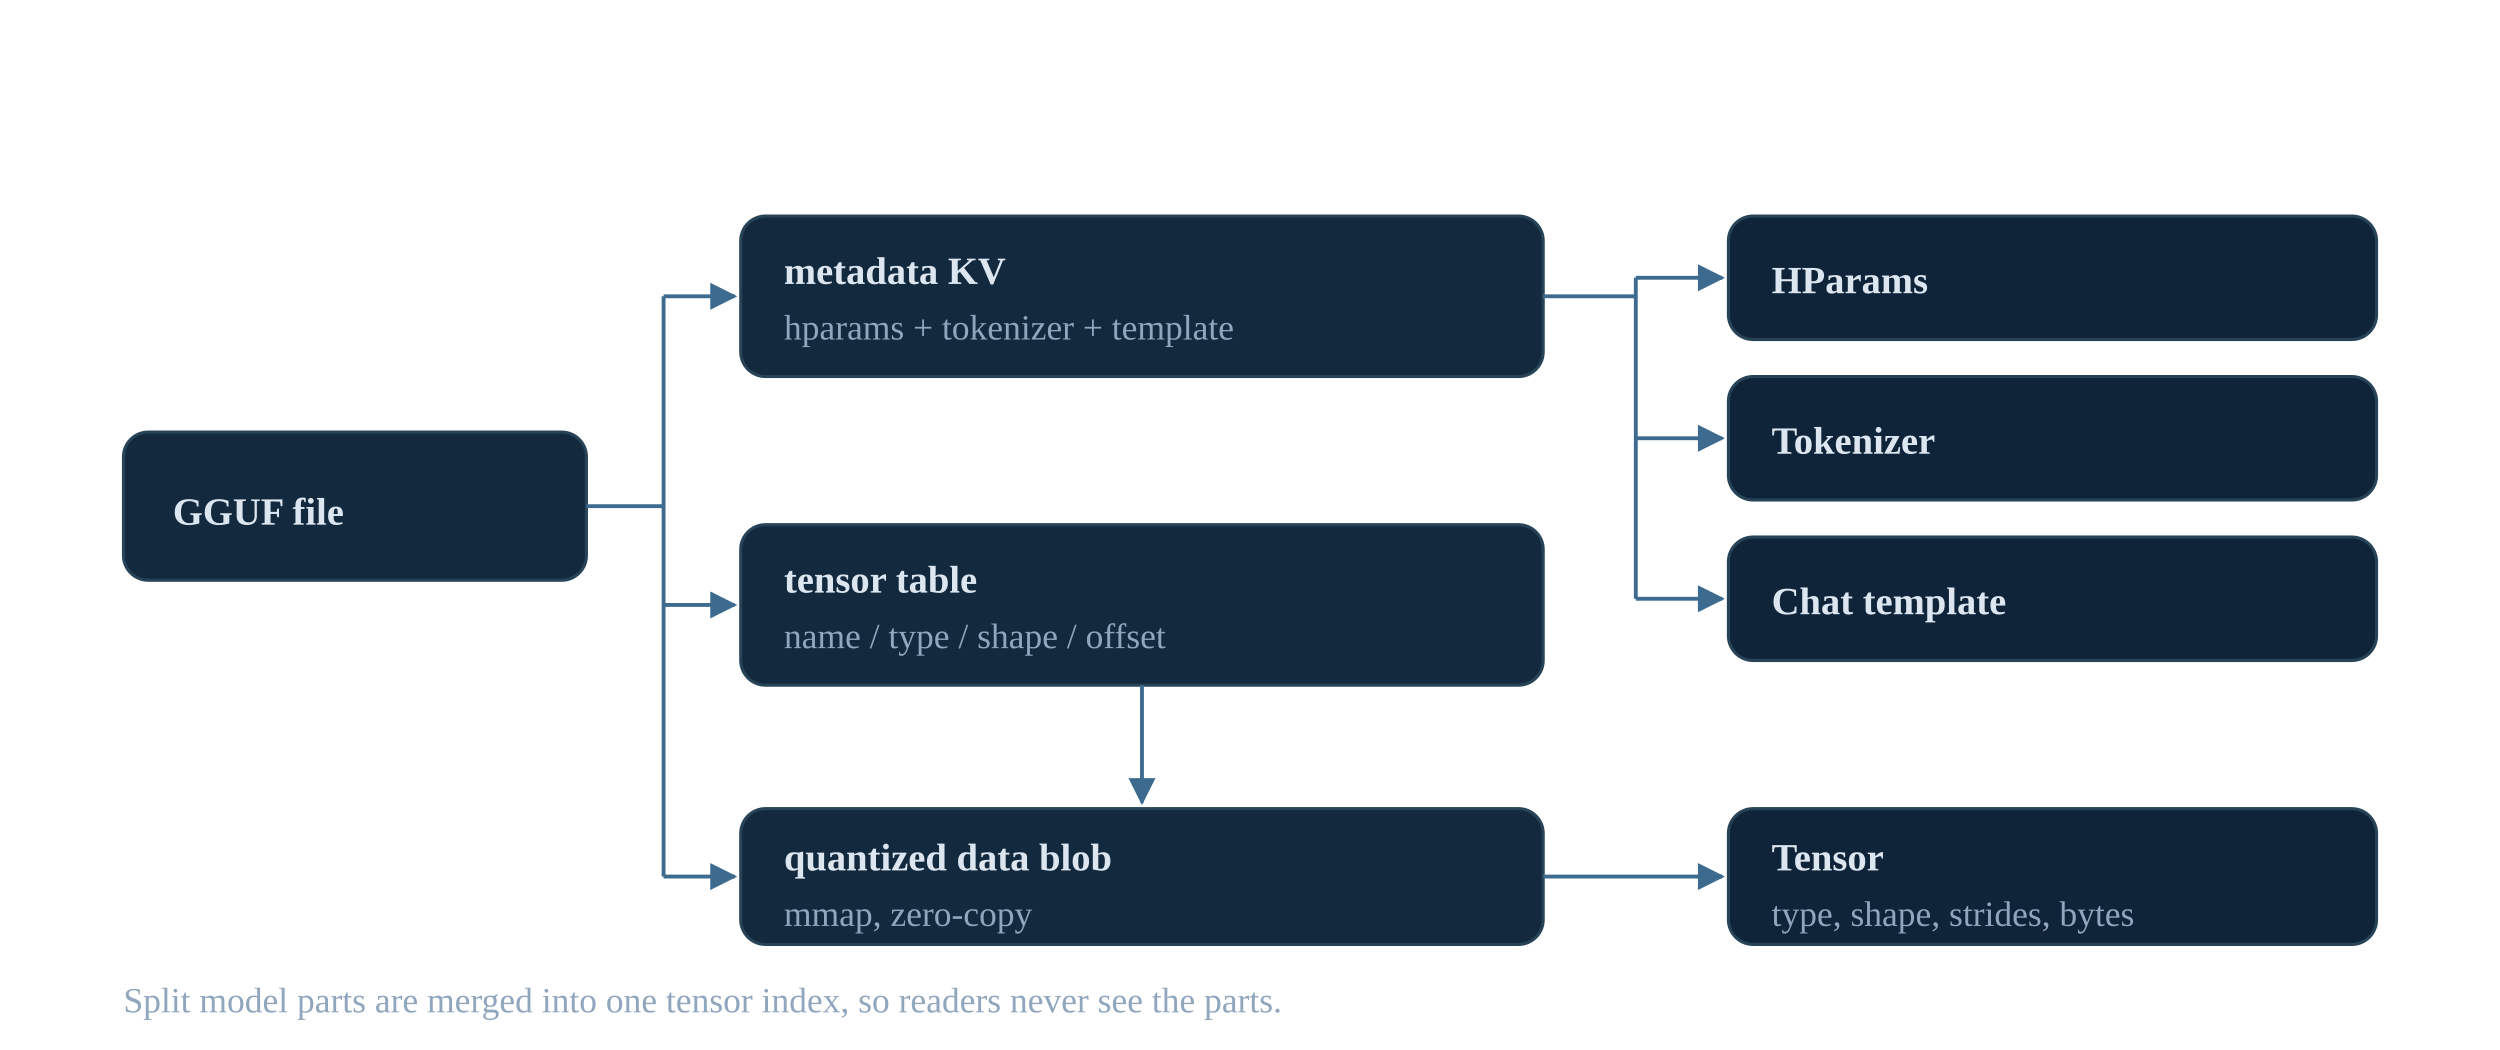
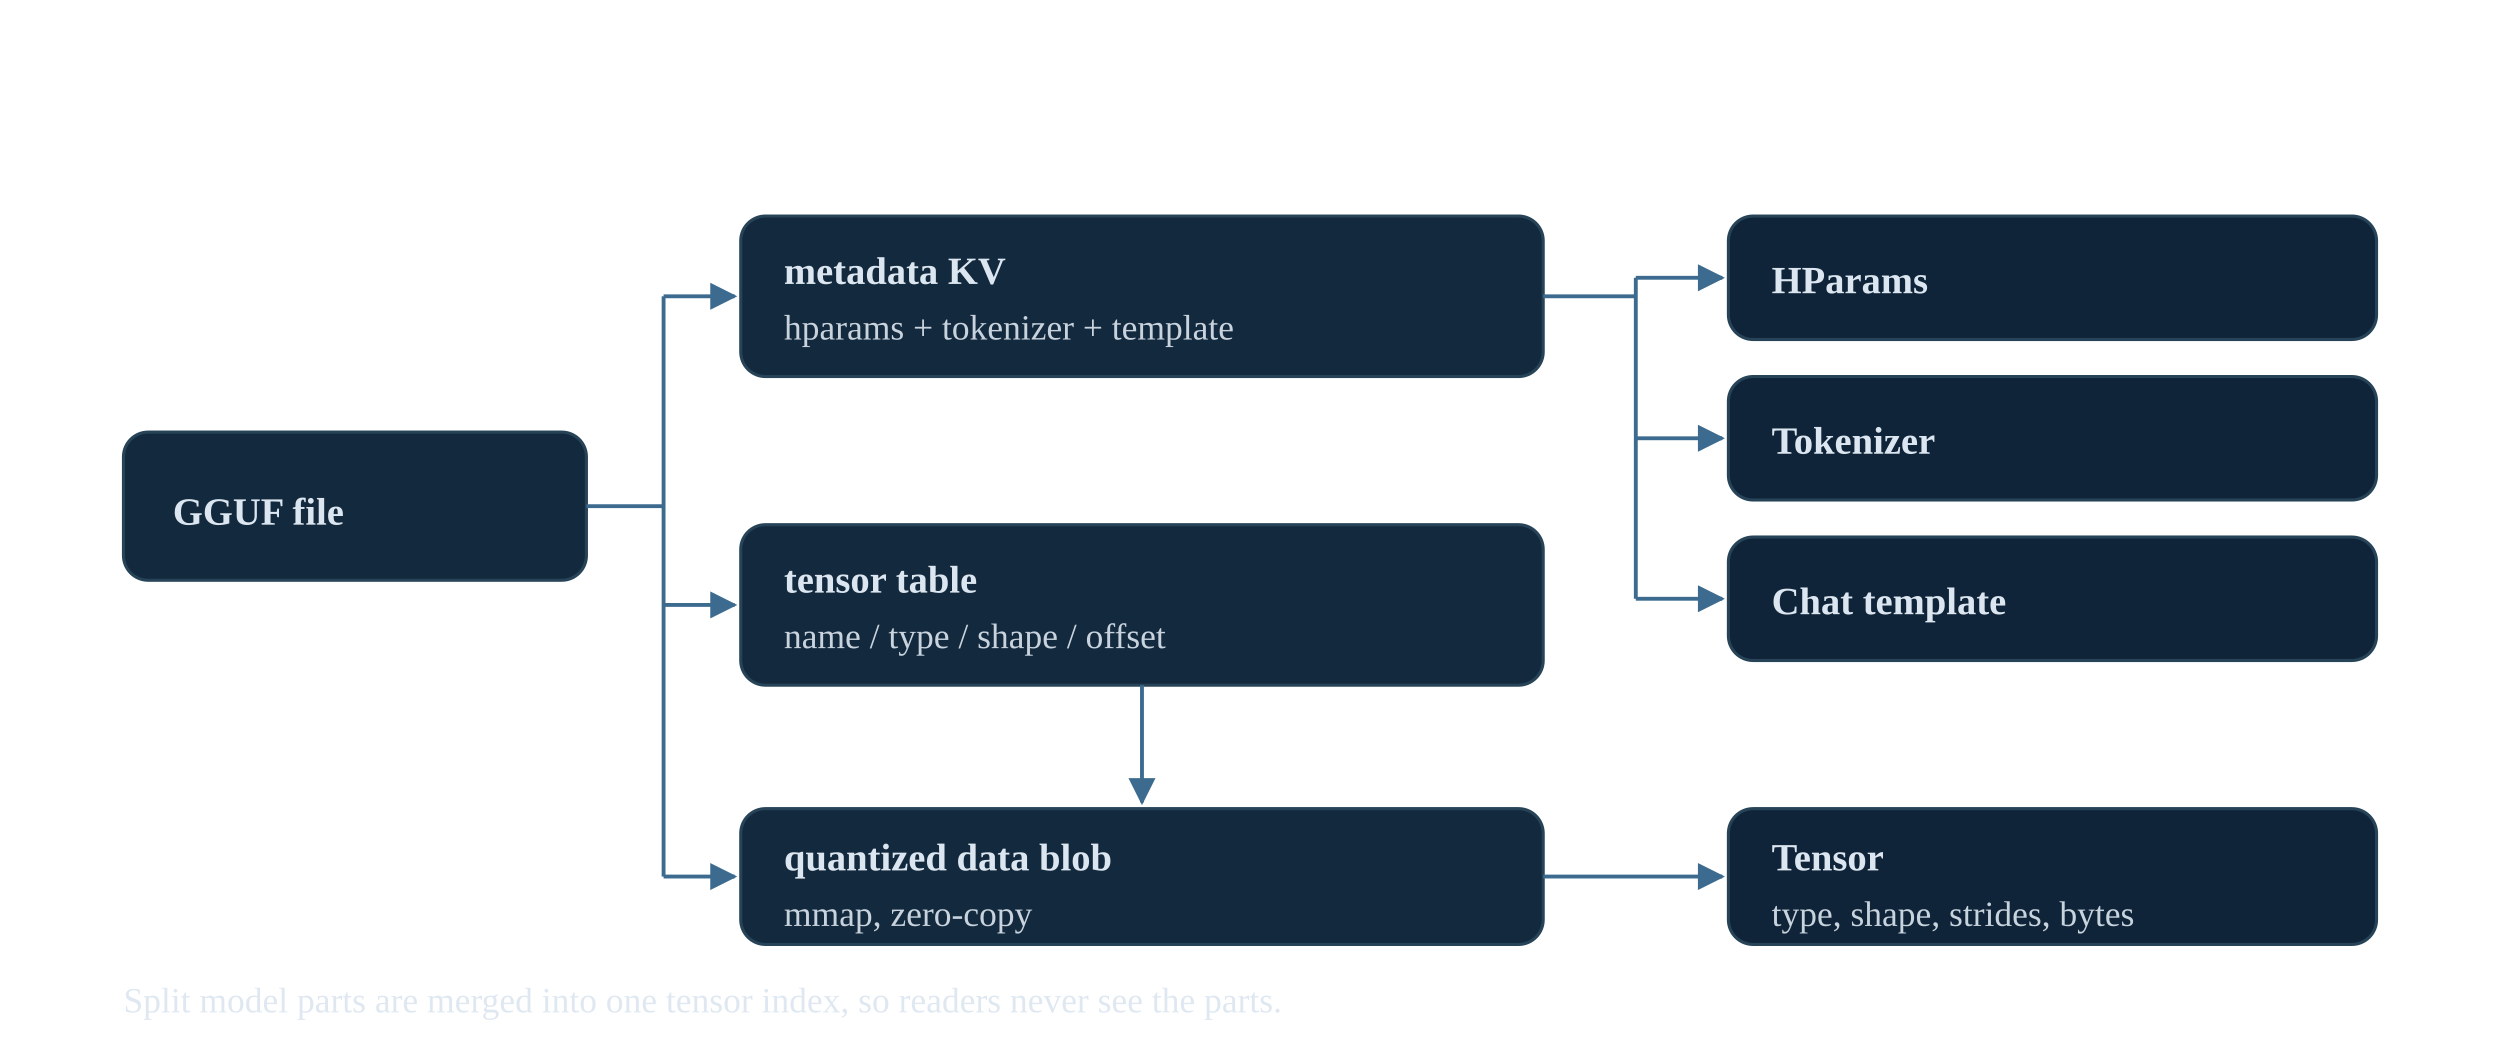
<svg xmlns="http://www.w3.org/2000/svg" viewBox="0 0 810 340" width="100%" style="max-width:100%;height:auto" role="img" aria-label="How a GGUF file splits into metadata and tensor halves: metadata feeds hparams, tokenizer and chat template, while the tensor table plus data blob yields typed tensors.">
  <style>
    .fig-card  { fill: var(--quote-bg, #13293d); stroke: var(--quote-border, #274357); stroke-width: 1; }
    .fig-alt   { fill: var(--table-alternate-bg, #0f2438); stroke: var(--quote-border, #274357); stroke-width: 1; }
    .fig-t     { fill: var(--fg, #dce6f0); font-size: 12.5px; font-weight: 600; }
-     .fig-s     { fill: var(--sidebar-fg, #8fa6bd); font-size: 11.5px; }
-     .fig-cap   { fill: var(--sidebar-fg, #8fa6bd); font-size: 11px; letter-spacing: .10em; }
+     .fig-s     { fill: var(--fg, #dce6f0); font-size: 11.5px; opacity: .90; }
+     .fig-cap   { fill: var(--fg, #dce6f0); font-size: 11px; letter-spacing: .10em; opacity: .90; }
    .fig-edge  { stroke: var(--quote-border, #3c6b8f); stroke-width: 1.25; fill: none; }
    .fig-a-acc { fill: #4d86b8; }
    .fig-a-pos { fill: #3f8f6f; }
    .fig-a-neg { fill: #b06a5e; }
  </style>
  <defs>
    <marker id="fig63-arrow" viewBox="0 0 10 10" refX="9" refY="5" markerWidth="7" markerHeight="7" orient="auto-start-reverse">
      <path d="M0 0 L10 5 L0 10 z" fill="var(--quote-border, #3c6b8f)" />
    </marker>
  </defs>
  <rect class="fig-card" x="40" y="140" width="150" height="48" rx="8" />
  <text class="fig-t" x="56" y="170">GGUF file</text>
  <path class="fig-edge" d="M190 164 H 215" />
  <path class="fig-edge" d="M215 96 V 284" />
  <path class="fig-edge" d="M215 96 H 238" marker-end="url(#fig63-arrow)" />
  <path class="fig-edge" d="M215 196 H 238" marker-end="url(#fig63-arrow)" />
  <path class="fig-edge" d="M215 284 H 238" marker-end="url(#fig63-arrow)" />
  <rect class="fig-card" x="240" y="70" width="260" height="52" rx="8" />
  <text class="fig-t" x="254" y="92">metadata KV</text>
  <text class="fig-s" x="254" y="110">hparams + tokenizer + template</text>
  <rect class="fig-card" x="240" y="170" width="260" height="52" rx="8" />
  <text class="fig-t" x="254" y="192">tensor table</text>
  <text class="fig-s" x="254" y="210">name / type / shape / offset</text>
  <path class="fig-edge" d="M370 222 V 260" marker-end="url(#fig63-arrow)" />
  <rect class="fig-card" x="240" y="262" width="260" height="44" rx="8" />
  <text class="fig-t" x="254" y="282">quantized data blob</text>
  <text class="fig-s" x="254" y="300">mmap, zero-copy</text>
  <path class="fig-edge" d="M500 284 H 558" marker-end="url(#fig63-arrow)" />
  <rect class="fig-alt" x="560" y="262" width="210" height="44" rx="8" />
  <text class="fig-t" x="574" y="282">Tensor</text>
  <text class="fig-s" x="574" y="300">type, shape, strides, bytes</text>
  <path class="fig-edge" d="M500 96 H 530" />
  <path class="fig-edge" d="M530 90 V 194" />
  <path class="fig-edge" d="M530 90 H 558" marker-end="url(#fig63-arrow)" />
  <path class="fig-edge" d="M530 142 H 558" marker-end="url(#fig63-arrow)" />
  <path class="fig-edge" d="M530 194 H 558" marker-end="url(#fig63-arrow)" />
  <rect class="fig-alt" x="560" y="70" width="210" height="40" rx="8" />
  <text class="fig-t" x="574" y="95">HParams</text>
  <rect class="fig-alt" x="560" y="122" width="210" height="40" rx="8" />
  <text class="fig-t" x="574" y="147">Tokenizer</text>
  <rect class="fig-alt" x="560" y="174" width="210" height="40" rx="8" />
  <text class="fig-t" x="574" y="199">Chat template</text>
  <text class="fig-s" x="40" y="328">Split model parts are merged into one tensor index, so readers never see the parts.</text>
</svg>
